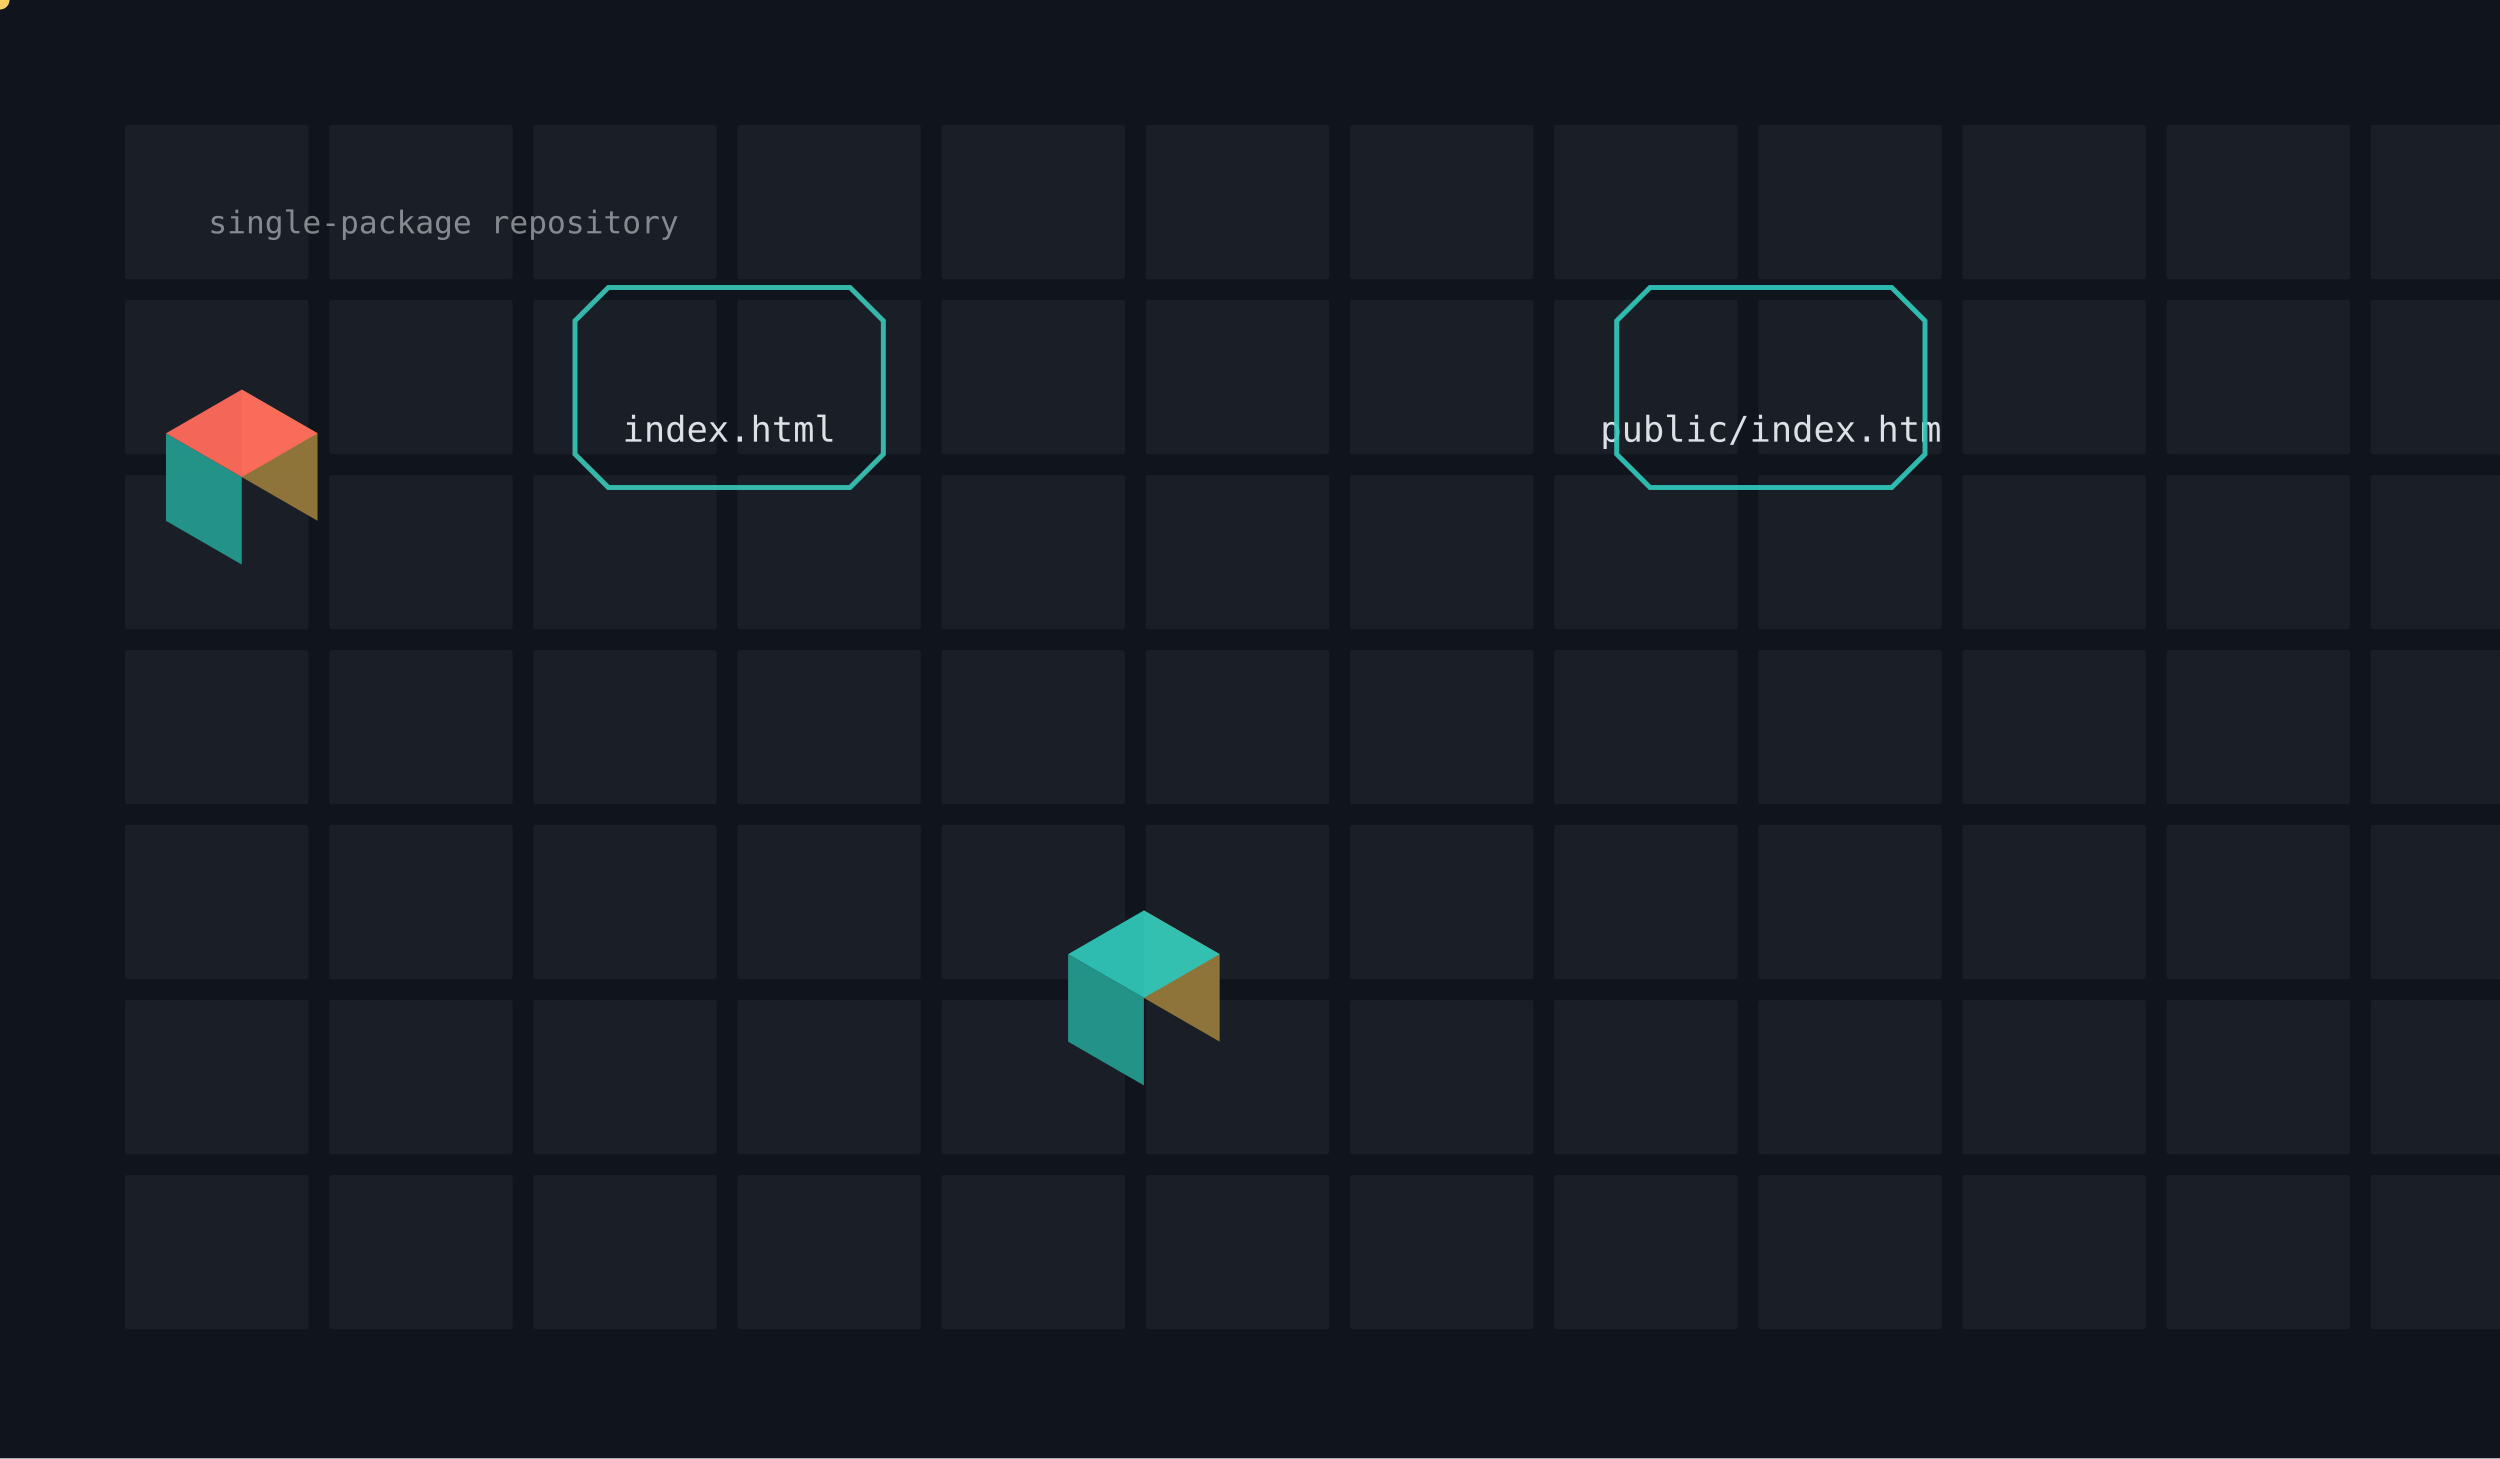
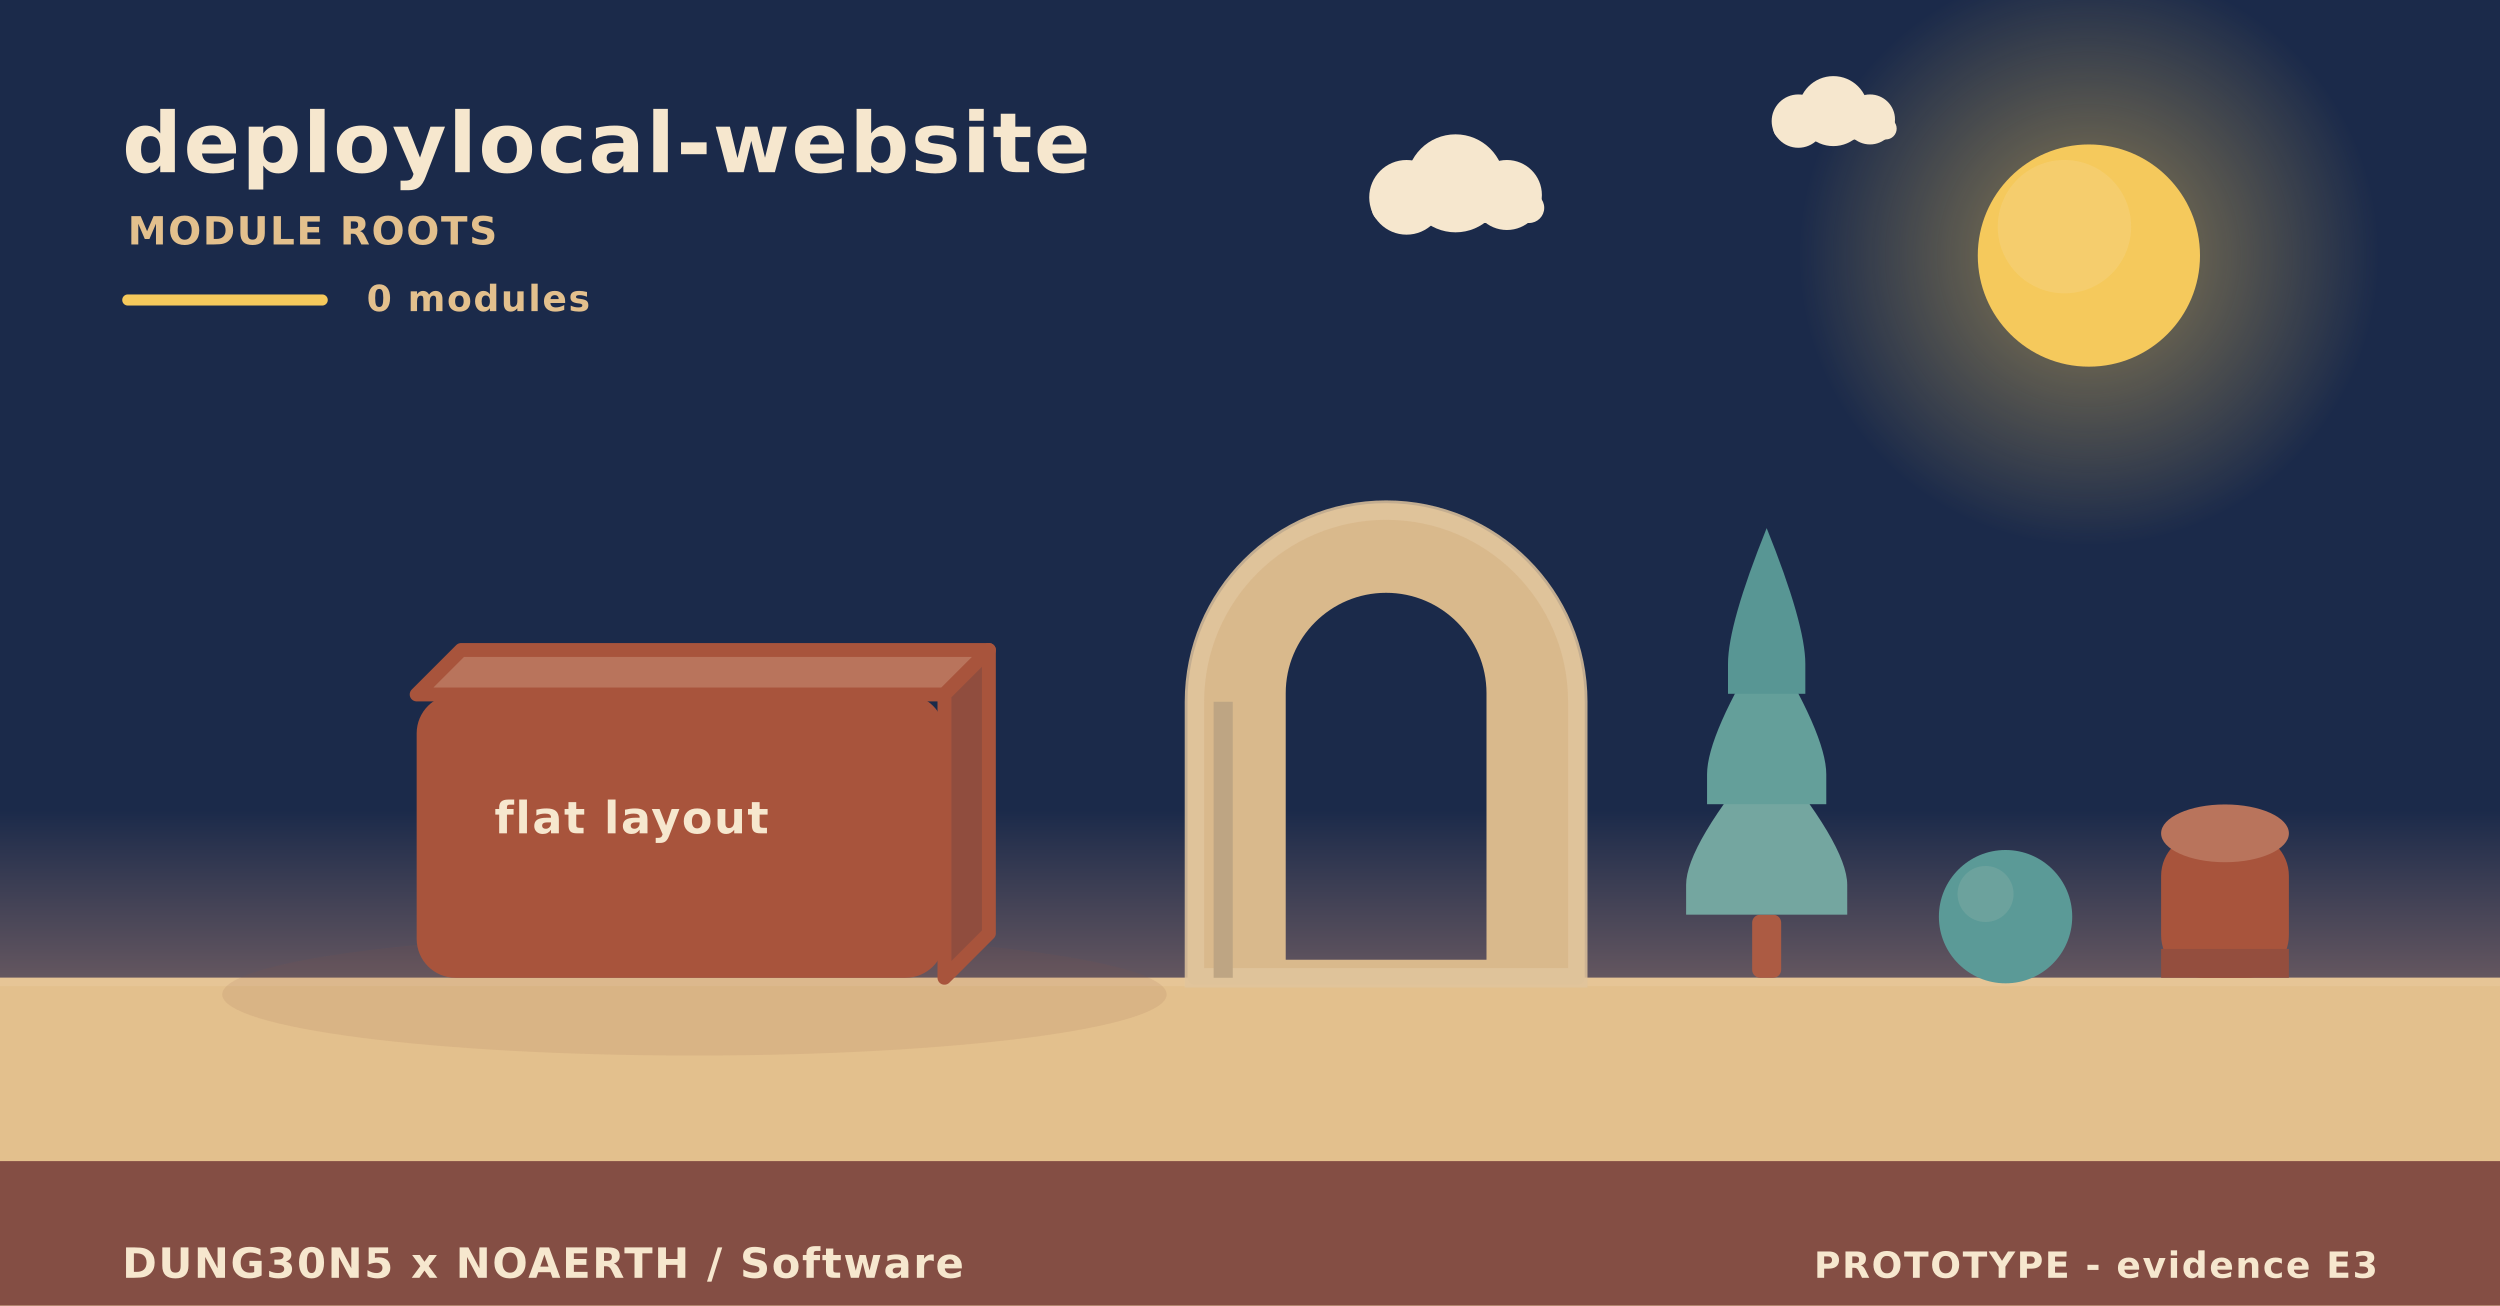
- <svg xmlns="http://www.w3.org/2000/svg" viewBox="0 0 1200 700" width="1200" height="700" role="img" aria-label="deploylocal-website architecture">
-   <rect width="1200" height="700" fill="#10141c" />
-   <defs>
-     <linearGradient id="ga" x1="0" y1="0" x2="1" y2="1">
-       <stop offset="0%" stop-color="#ff6b5a" />
-       <stop offset="100%" stop-color="#2ec4b6" />
-     </linearGradient>
-   </defs>
-   <rect x="60.00" y="60.00" width="88.00" height="74.00" rx="1.20" fill="#f2f5f9" opacity="0.05" />
-   <rect x="158.00" y="60.00" width="88.00" height="74.00" rx="1.20" fill="#f2f5f9" opacity="0.05" />
-   <rect x="256.00" y="60.00" width="88.00" height="74.00" rx="1.20" fill="#f2f5f9" opacity="0.05" />
-   <rect x="354.00" y="60.00" width="88.00" height="74.00" rx="1.20" fill="#f2f5f9" opacity="0.05" />
-   <rect x="452.00" y="60.00" width="88.00" height="74.00" rx="1.20" fill="#f2f5f9" opacity="0.05" />
-   <rect x="550.00" y="60.00" width="88.00" height="74.00" rx="1.20" fill="#f2f5f9" opacity="0.05" />
-   <rect x="648.00" y="60.00" width="88.00" height="74.00" rx="1.20" fill="#f2f5f9" opacity="0.05" />
-   <rect x="746.00" y="60.00" width="88.00" height="74.00" rx="1.20" fill="#f2f5f9" opacity="0.05" />
-   <rect x="844.00" y="60.00" width="88.00" height="74.00" rx="1.20" fill="#f2f5f9" opacity="0.05" />
-   <rect x="942.00" y="60.00" width="88.00" height="74.00" rx="1.20" fill="#f2f5f9" opacity="0.05" />
-   <rect x="1040.00" y="60.00" width="88.00" height="74.00" rx="1.20" fill="#f2f5f9" opacity="0.05" />
-   <rect x="1138.00" y="60.00" width="88.00" height="74.00" rx="1.20" fill="#f2f5f9" opacity="0.05" />
-   <rect x="60.00" y="144.00" width="88.00" height="74.00" rx="1.20" fill="#f2f5f9" opacity="0.05" />
-   <rect x="158.00" y="144.00" width="88.00" height="74.00" rx="1.20" fill="#f2f5f9" opacity="0.05" />
-   <rect x="256.00" y="144.00" width="88.00" height="74.00" rx="1.20" fill="#f2f5f9" opacity="0.05" />
-   <rect x="354.00" y="144.00" width="88.00" height="74.00" rx="1.20" fill="#f2f5f9" opacity="0.05" />
-   <rect x="452.00" y="144.00" width="88.00" height="74.00" rx="1.20" fill="#f2f5f9" opacity="0.05" />
-   <rect x="550.00" y="144.00" width="88.00" height="74.00" rx="1.20" fill="#f2f5f9" opacity="0.05" />
-   <rect x="648.00" y="144.00" width="88.00" height="74.00" rx="1.20" fill="#f2f5f9" opacity="0.05" />
-   <rect x="746.00" y="144.00" width="88.00" height="74.00" rx="1.20" fill="#f2f5f9" opacity="0.05" />
-   <rect x="844.00" y="144.00" width="88.00" height="74.00" rx="1.20" fill="#f2f5f9" opacity="0.05" />
-   <rect x="942.00" y="144.00" width="88.00" height="74.00" rx="1.20" fill="#f2f5f9" opacity="0.05" />
-   <rect x="1040.00" y="144.00" width="88.00" height="74.00" rx="1.20" fill="#f2f5f9" opacity="0.05" />
-   <rect x="1138.00" y="144.00" width="88.00" height="74.00" rx="1.20" fill="#f2f5f9" opacity="0.05" />
-   <rect x="60.00" y="228.00" width="88.00" height="74.00" rx="1.20" fill="#f2f5f9" opacity="0.05" />
-   <rect x="158.00" y="228.00" width="88.00" height="74.00" rx="1.20" fill="#f2f5f9" opacity="0.05" />
-   <rect x="256.00" y="228.00" width="88.00" height="74.00" rx="1.20" fill="#f2f5f9" opacity="0.05" />
-   <rect x="354.00" y="228.00" width="88.00" height="74.00" rx="1.20" fill="#f2f5f9" opacity="0.05" />
-   <rect x="452.00" y="228.00" width="88.00" height="74.00" rx="1.20" fill="#f2f5f9" opacity="0.05" />
-   <rect x="550.00" y="228.00" width="88.00" height="74.00" rx="1.20" fill="#f2f5f9" opacity="0.05" />
-   <rect x="648.00" y="228.00" width="88.00" height="74.00" rx="1.20" fill="#f2f5f9" opacity="0.05" />
-   <rect x="746.00" y="228.00" width="88.00" height="74.00" rx="1.20" fill="#f2f5f9" opacity="0.05" />
-   <rect x="844.00" y="228.00" width="88.00" height="74.00" rx="1.20" fill="#f2f5f9" opacity="0.05" />
-   <rect x="942.00" y="228.00" width="88.00" height="74.00" rx="1.20" fill="#f2f5f9" opacity="0.05" />
-   <rect x="1040.00" y="228.00" width="88.00" height="74.00" rx="1.20" fill="#f2f5f9" opacity="0.05" />
-   <rect x="1138.00" y="228.00" width="88.00" height="74.00" rx="1.20" fill="#f2f5f9" opacity="0.05" />
-   <rect x="60.00" y="312.00" width="88.00" height="74.00" rx="1.20" fill="#f2f5f9" opacity="0.05" />
-   <rect x="158.00" y="312.00" width="88.00" height="74.00" rx="1.20" fill="#f2f5f9" opacity="0.05" />
-   <rect x="256.00" y="312.00" width="88.00" height="74.00" rx="1.20" fill="#f2f5f9" opacity="0.05" />
-   <rect x="354.00" y="312.00" width="88.00" height="74.00" rx="1.20" fill="#f2f5f9" opacity="0.05" />
-   <rect x="452.00" y="312.00" width="88.00" height="74.00" rx="1.20" fill="#f2f5f9" opacity="0.05" />
-   <rect x="550.00" y="312.00" width="88.00" height="74.00" rx="1.20" fill="#f2f5f9" opacity="0.05" />
-   <rect x="648.00" y="312.00" width="88.00" height="74.00" rx="1.20" fill="#f2f5f9" opacity="0.05" />
-   <rect x="746.00" y="312.00" width="88.00" height="74.00" rx="1.20" fill="#f2f5f9" opacity="0.05" />
-   <rect x="844.00" y="312.00" width="88.00" height="74.00" rx="1.20" fill="#f2f5f9" opacity="0.05" />
-   <rect x="942.00" y="312.00" width="88.00" height="74.00" rx="1.20" fill="#f2f5f9" opacity="0.05" />
-   <rect x="1040.00" y="312.00" width="88.00" height="74.00" rx="1.20" fill="#f2f5f9" opacity="0.05" />
-   <rect x="1138.00" y="312.00" width="88.00" height="74.00" rx="1.20" fill="#f2f5f9" opacity="0.05" />
-   <rect x="60.00" y="396.00" width="88.00" height="74.00" rx="1.20" fill="#f2f5f9" opacity="0.05" />
-   <rect x="158.00" y="396.00" width="88.00" height="74.00" rx="1.20" fill="#f2f5f9" opacity="0.05" />
-   <rect x="256.00" y="396.00" width="88.00" height="74.00" rx="1.20" fill="#f2f5f9" opacity="0.05" />
-   <rect x="354.00" y="396.00" width="88.00" height="74.00" rx="1.20" fill="#f2f5f9" opacity="0.05" />
-   <rect x="452.00" y="396.00" width="88.00" height="74.00" rx="1.20" fill="#f2f5f9" opacity="0.05" />
-   <rect x="550.00" y="396.00" width="88.00" height="74.00" rx="1.20" fill="#f2f5f9" opacity="0.05" />
-   <rect x="648.00" y="396.00" width="88.00" height="74.00" rx="1.20" fill="#f2f5f9" opacity="0.05" />
-   <rect x="746.00" y="396.00" width="88.00" height="74.00" rx="1.20" fill="#f2f5f9" opacity="0.05" />
-   <rect x="844.00" y="396.00" width="88.00" height="74.00" rx="1.20" fill="#f2f5f9" opacity="0.05" />
-   <rect x="942.00" y="396.00" width="88.00" height="74.00" rx="1.20" fill="#f2f5f9" opacity="0.05" />
-   <rect x="1040.00" y="396.00" width="88.00" height="74.00" rx="1.20" fill="#f2f5f9" opacity="0.05" />
-   <rect x="1138.00" y="396.00" width="88.00" height="74.00" rx="1.20" fill="#f2f5f9" opacity="0.05" />
-   <rect x="60.00" y="480.00" width="88.00" height="74.00" rx="1.20" fill="#f2f5f9" opacity="0.05" />
-   <rect x="158.00" y="480.00" width="88.00" height="74.00" rx="1.20" fill="#f2f5f9" opacity="0.05" />
-   <rect x="256.00" y="480.00" width="88.00" height="74.00" rx="1.20" fill="#f2f5f9" opacity="0.05" />
-   <rect x="354.00" y="480.00" width="88.00" height="74.00" rx="1.20" fill="#f2f5f9" opacity="0.05" />
-   <rect x="452.00" y="480.00" width="88.00" height="74.00" rx="1.20" fill="#f2f5f9" opacity="0.05" />
-   <rect x="550.00" y="480.00" width="88.00" height="74.00" rx="1.20" fill="#f2f5f9" opacity="0.05" />
-   <rect x="648.00" y="480.00" width="88.00" height="74.00" rx="1.20" fill="#f2f5f9" opacity="0.05" />
-   <rect x="746.00" y="480.00" width="88.00" height="74.00" rx="1.20" fill="#f2f5f9" opacity="0.05" />
-   <rect x="844.00" y="480.00" width="88.00" height="74.00" rx="1.20" fill="#f2f5f9" opacity="0.05" />
-   <rect x="942.00" y="480.00" width="88.00" height="74.00" rx="1.20" fill="#f2f5f9" opacity="0.05" />
-   <rect x="1040.00" y="480.00" width="88.00" height="74.00" rx="1.20" fill="#f2f5f9" opacity="0.05" />
-   <rect x="1138.00" y="480.00" width="88.00" height="74.00" rx="1.20" fill="#f2f5f9" opacity="0.05" />
-   <rect x="60.00" y="564.00" width="88.00" height="74.00" rx="1.20" fill="#f2f5f9" opacity="0.05" />
-   <rect x="158.00" y="564.00" width="88.00" height="74.00" rx="1.20" fill="#f2f5f9" opacity="0.05" />
-   <rect x="256.00" y="564.00" width="88.00" height="74.00" rx="1.20" fill="#f2f5f9" opacity="0.05" />
-   <rect x="354.00" y="564.00" width="88.00" height="74.00" rx="1.20" fill="#f2f5f9" opacity="0.05" />
-   <rect x="452.00" y="564.00" width="88.00" height="74.00" rx="1.20" fill="#f2f5f9" opacity="0.05" />
-   <rect x="550.00" y="564.00" width="88.00" height="74.00" rx="1.20" fill="#f2f5f9" opacity="0.05" />
-   <rect x="648.00" y="564.00" width="88.00" height="74.00" rx="1.20" fill="#f2f5f9" opacity="0.05" />
-   <rect x="746.00" y="564.00" width="88.00" height="74.00" rx="1.20" fill="#f2f5f9" opacity="0.05" />
-   <rect x="844.00" y="564.00" width="88.00" height="74.00" rx="1.20" fill="#f2f5f9" opacity="0.05" />
-   <rect x="942.00" y="564.00" width="88.00" height="74.00" rx="1.20" fill="#f2f5f9" opacity="0.05" />
-   <rect x="1040.00" y="564.00" width="88.00" height="74.00" rx="1.20" fill="#f2f5f9" opacity="0.05" />
-   <rect x="1138.00" y="564.00" width="88.00" height="74.00" rx="1.20" fill="#f2f5f9" opacity="0.05" />
-   <path d="M292.00,138.00 H408.00 L424.00,154.00 V218.00 L408.00,234.00 H292.00 L276.00,218.00 V154.00 Z" fill="none" stroke="rgba(255,107,90,0.550)" stroke-width="1.80" opacity="0.90" />
-   <polygon points="116.05,229.00 152.42,250.00 152.42,208.00 116.05,187.00" fill="#94793b" opacity="0.95" />
-   <polygon points="79.67,250.00 116.05,271.00 116.05,229.00 79.67,208.00" fill="#24998e" opacity="0.95" />
-   <polygon points="116.05,187.00 152.42,208.00 116.05,229.00 79.67,208.00" fill="#ff6b5a" opacity="0.95" />
-   <text x="350" y="212" font-family="ui-monospace,Menlo,monospace" font-size="17" fill="rgba(242,245,249,0.900)" text-anchor="middle">index.html</text>
+ <svg xmlns="http://www.w3.org/2000/svg" width="900" height="470" viewBox="0 0 900 470" role="img" aria-label="deploylocal-website - how it is built">
+   <linearGradient id="skya" x1="0" y1="0" x2="0" y2="1">
+     <stop offset="0" stop-color="#1b2a4a" />
+     <stop offset="0.62" stop-color="#1b2a4a" />
+     <stop offset="1" stop-color="#f3ad8a" />
+   </linearGradient>
+   <rect width="900" height="470" fill="url(#skya)" />
+   <radialGradient id="suna">
+     <stop offset="0.35" stop-color="#f5c95c" stop-opacity="0.34" />
+     <stop offset="1" stop-color="#f5c95c" stop-opacity="0" />
+   </radialGradient>
+   <circle cx="752" cy="92" r="104" fill="url(#suna)" />
+   <circle cx="752" cy="92" r="40" fill="#f5c95c" />
+   <circle cx="743.2" cy="81.6" r="24" fill="#f5d27e" opacity="0.5" />
  <g>
-     <path d="M292.00,138.00 H408.00 L424.00,154.00 V218.00 L408.00,234.00 H292.00 L276.00,218.00 V154.00 Z" fill="none" stroke="#2ec4b6" stroke-width="2.40" opacity="0.90" />
-     <animate attributeName="opacity" values="0.25;1.0;0.25" dur="22.9s" begin="0.0s" repeatCount="indefinite" />
+     <circle cx="524" cy="66" r="17.64" fill="#f6e7ce" />
+     <circle cx="506.36" cy="71.04" r="13.44" fill="#f6e7ce" />
+     <circle cx="542.48" cy="70.2" r="12.6" fill="#f6e7ce" />
+     <rect x="493.76" y="69.36" width="62.16" height="10.92" rx="5.46" fill="#f6e7ce" />
+     <animateTransform attributeName="transform" type="translate" values="0 0;24 0;0 0" dur="36s" begin="0s" repeatCount="indefinite" />
  </g>
-   <g opacity="0.9">
-     <circle cx="0.00" cy="0.00" r="4.50" fill="#ffd166" opacity="1.00" />
-     <animateTransform attributeName="transform" type="translate" values="350.00,184.00 850.00,184.00" dur="7.633s" begin="0.0s" repeatCount="indefinite" />
-     <animateTransform attributeName="transform" type="translate" values="850.00,184.00 350.00,184.00" dur="7.633s" begin="3.817s" repeatCount="indefinite" />
+   <g>
+     <circle cx="660" cy="40" r="12.6" fill="#f6e7ce" />
+     <circle cx="647.4" cy="43.6" r="9.6" fill="#f6e7ce" />
+     <circle cx="673.2" cy="43" r="9" fill="#f6e7ce" />
+     <rect x="638.4" y="42.4" width="44.4" height="7.8" rx="3.9" fill="#f6e7ce" />
+     <animateTransform attributeName="transform" type="translate" values="0 0;-18 0;0 0" dur="46s" begin="3s" repeatCount="indefinite" />
  </g>
-   <path d="M792.00,138.00 H908.00 L924.00,154.00 V218.00 L908.00,234.00 H792.00 L776.00,218.00 V154.00 Z" fill="none" stroke="rgba(46,196,182,0.550)" stroke-width="1.80" opacity="0.90" />
-   <polygon points="549.06,479.00 585.43,500.00 585.43,458.00 549.06,437.00" fill="#94793b" opacity="0.95" />
-   <polygon points="512.69,500.00 549.06,521.00 549.06,479.00 512.69,458.00" fill="#24998e" opacity="0.95" />
-   <polygon points="549.06,437.00 585.43,458.00 549.06,479.00 512.69,458.00" fill="#2ec4b6" opacity="0.95" />
-   <text x="850" y="212" font-family="ui-monospace,Menlo,monospace" font-size="17" fill="rgba(242,245,249,0.900)" text-anchor="middle">public/index.htm</text>
-   <g>
-     <path d="M792.00,138.00 H908.00 L924.00,154.00 V218.00 L908.00,234.00 H792.00 L776.00,218.00 V154.00 Z" fill="none" stroke="#2ec4b6" stroke-width="2.40" opacity="0.90" />
-     <animate attributeName="opacity" values="0.25;1.0;0.25" dur="22.9s" begin="0.45s" repeatCount="indefinite" />
-   </g>
-   <g opacity="0.9">
-     <circle cx="0.00" cy="0.00" r="4.50" fill="#ffd166" opacity="1.00" />
-     <animateTransform attributeName="transform" type="translate" values="850.00,184.00 850.00,184.00" dur="7.633s" begin="0.3s" repeatCount="indefinite" />
-     <animateTransform attributeName="transform" type="translate" values="850.00,184.00 850.00,184.00" dur="7.633s" begin="4.117s" repeatCount="indefinite" />
-   </g>
-   <text x="100" y="112" font-family="ui-monospace,Menlo,monospace" font-size="15" fill="rgba(242,245,249,0.500)">single-package repository</text>
+   <rect x="0" y="352" width="900" height="118" fill="#e3c08d" />
+   <rect x="0" y="352" width="900" height="3" fill="#e6c596" />
+   <text x="44" y="62" font-family="Verdana,DejaVu Sans,sans-serif" font-size="30" font-weight="700" letter-spacing="0.6" fill="#f6e7ce" text-anchor="start">deploylocal-website</text>
+   <text x="46" y="88" font-family="Verdana,DejaVu Sans,sans-serif" font-size="14" font-weight="700" letter-spacing="0.6" fill="#e3c08d" text-anchor="start">MODULE ROOTS</text>
+   <rect x="44" y="106" width="74" height="4" rx="2" fill="#f5c95c" />
+   <text x="132" y="112" font-family="Verdana,DejaVu Sans,sans-serif" font-size="13" font-weight="700" letter-spacing="0.6" fill="#e3c08d" text-anchor="start">0 modules</text>
+   <ellipse cx="250" cy="358" rx="170" ry="22" fill="rgba(138,90,68,0.11)" />
+   <path d="M150,250 L340,250 L356,234 L166,234 Z" fill="#b9745c" stroke="#a8543c" stroke-width="5" stroke-linejoin="round" />
+   <path d="M340,250 L356,234 L356,336 L340,352 Z" fill="#904d3e" stroke="#a8543c" stroke-width="5" stroke-linejoin="round" />
+   <rect x="150" y="250" width="190" height="102" rx="14" fill="#a8543c" />
+   <text x="178" y="300" font-family="Verdana,DejaVu Sans,sans-serif" font-size="16" font-weight="700" letter-spacing="0.6" fill="#f6e7ce" text-anchor="start">flat layout</text>
+   <path d="M430,352 L430,252.64 A69,69 0 0 1 568,252.64 L568,352 Z M460.36,348 L460.36,249.55 A38.64,38.64 0 0 1 537.64,249.55 L537.64,348 Z" fill="#d9b98c" fill-rule="evenodd" stroke="#d9b98c" stroke-width="5" stroke-linejoin="round" />
+   <path d="M430,352 L430,252.64 A69,69 0 0 1 568,252.64 L568,352 Z" fill="none" stroke="#e0c49c" stroke-width="7" stroke-linecap="round" opacity="0.85" />
+   <rect x="436.9" y="252.64" width="6.9" height="99.36" fill="#bea583" />
+   <rect x="630.78" y="329.28" width="10.44" height="22.72" rx="2.9" fill="#ac5b43" />
+   <path d="M636,269.64 Q607,304.23 607,318.54 Q607,329.28 607,329.28 L665,329.28 Q665,329.28 665,318.54 Q665,304.23 636,269.64 Z" fill="#74a6a0" />
+   <path d="M636,229.88 Q614.54,264.47 614.54,278.78 Q614.54,289.52 614.54,289.52 L657.46,289.52 Q657.46,289.52 657.46,278.78 Q657.46,264.47 636,229.88 Z" fill="#649f9a" />
+   <path d="M636,190.12 Q622.08,224.71 622.08,239.02 Q622.08,249.76 622.08,249.76 L649.92,249.76 Q649.92,249.76 649.92,239.02 Q649.92,224.71 636,190.12 Z" fill="#589694" />
+   <circle cx="722" cy="330" r="24" fill="#5b9a97" />
+   <circle cx="714.8" cy="321.84" r="10.08" fill="#7aa9a2" opacity="0.55" />
+   <rect x="778" y="300" width="46" height="52" rx="15.33" fill="#a8543c" />
+   <ellipse cx="801" cy="300" rx="23" ry="10.4" fill="#b9745c" />
+   <rect x="778" y="341.6" width="46" height="10.4" fill="#944e3e" />
+   <rect x="0" y="418" width="900" height="52" rx="0" fill="#7e4740" opacity="0.94" />
+   <text x="44" y="460" font-family="Verdana,DejaVu Sans,sans-serif" font-size="15" font-weight="700" letter-spacing="0.6" fill="#f6e7ce" text-anchor="start">DUNG30N5 x NOAERTH  /  Software</text>
+   <text x="856" y="460" font-family="Verdana,DejaVu Sans,sans-serif" font-size="13" font-weight="700" letter-spacing="0.6" fill="#f6e7ce" text-anchor="end">PROTOTYPE  -  evidence E3</text>
</svg>
